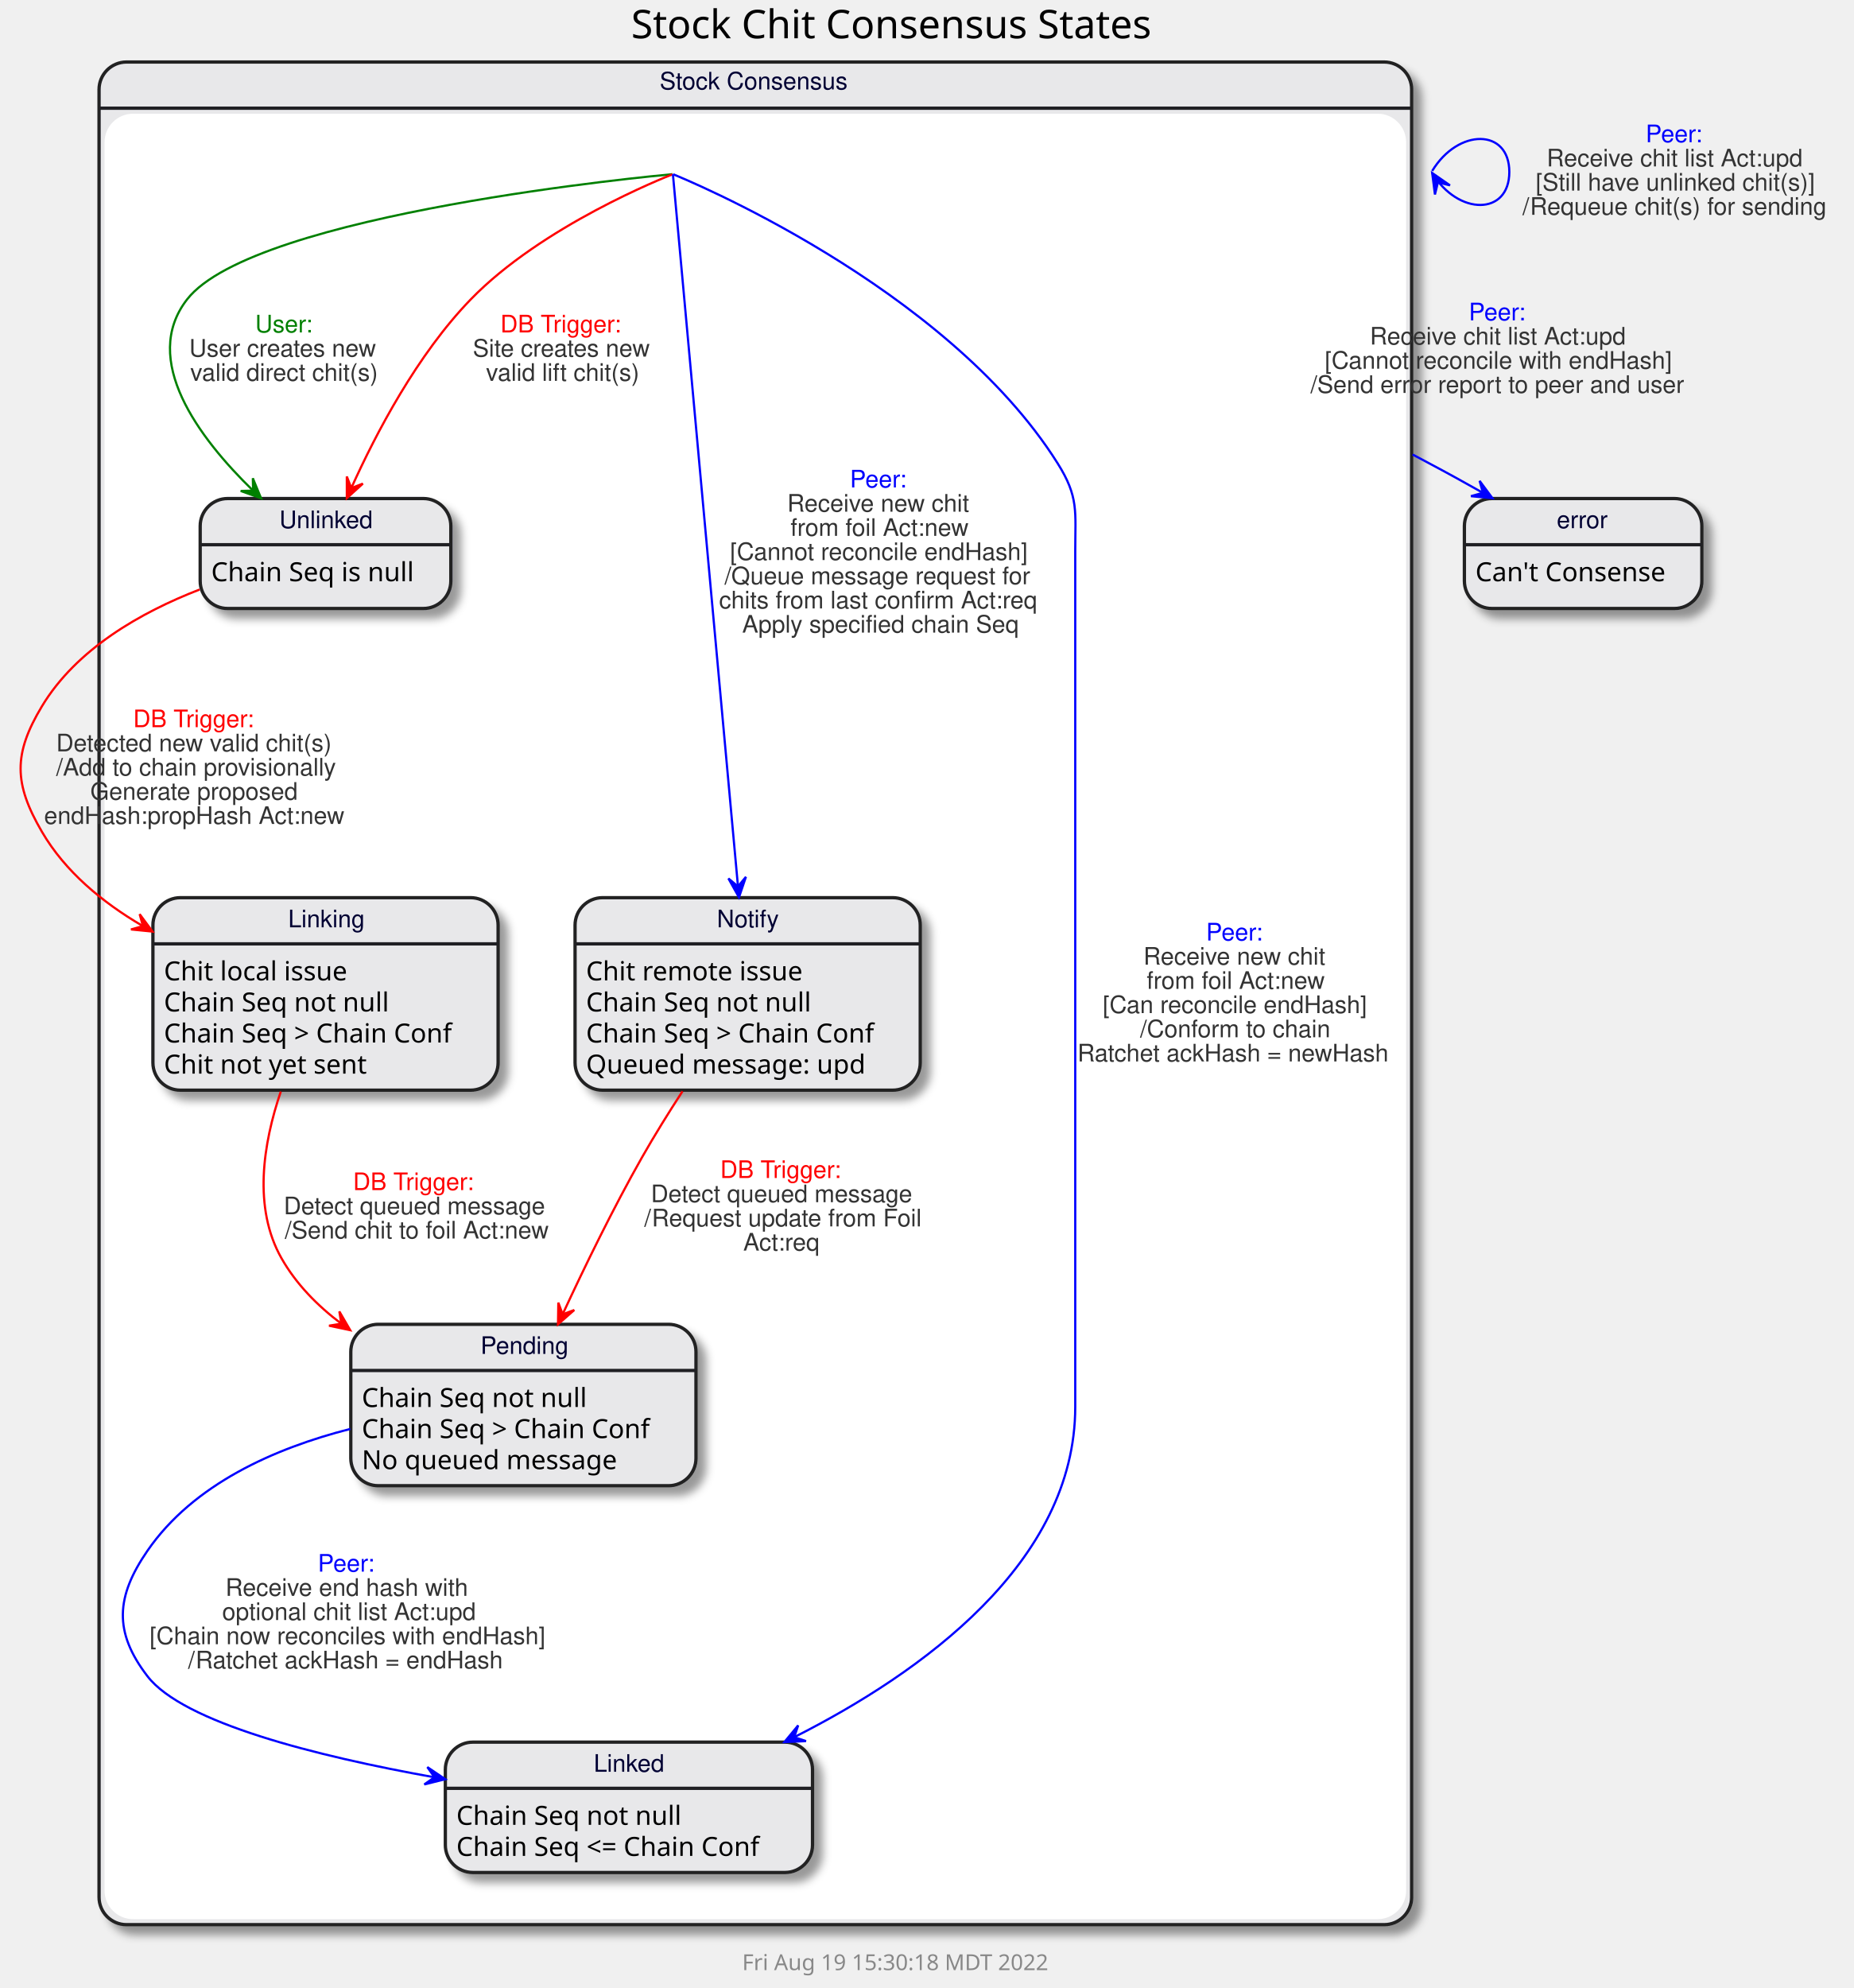
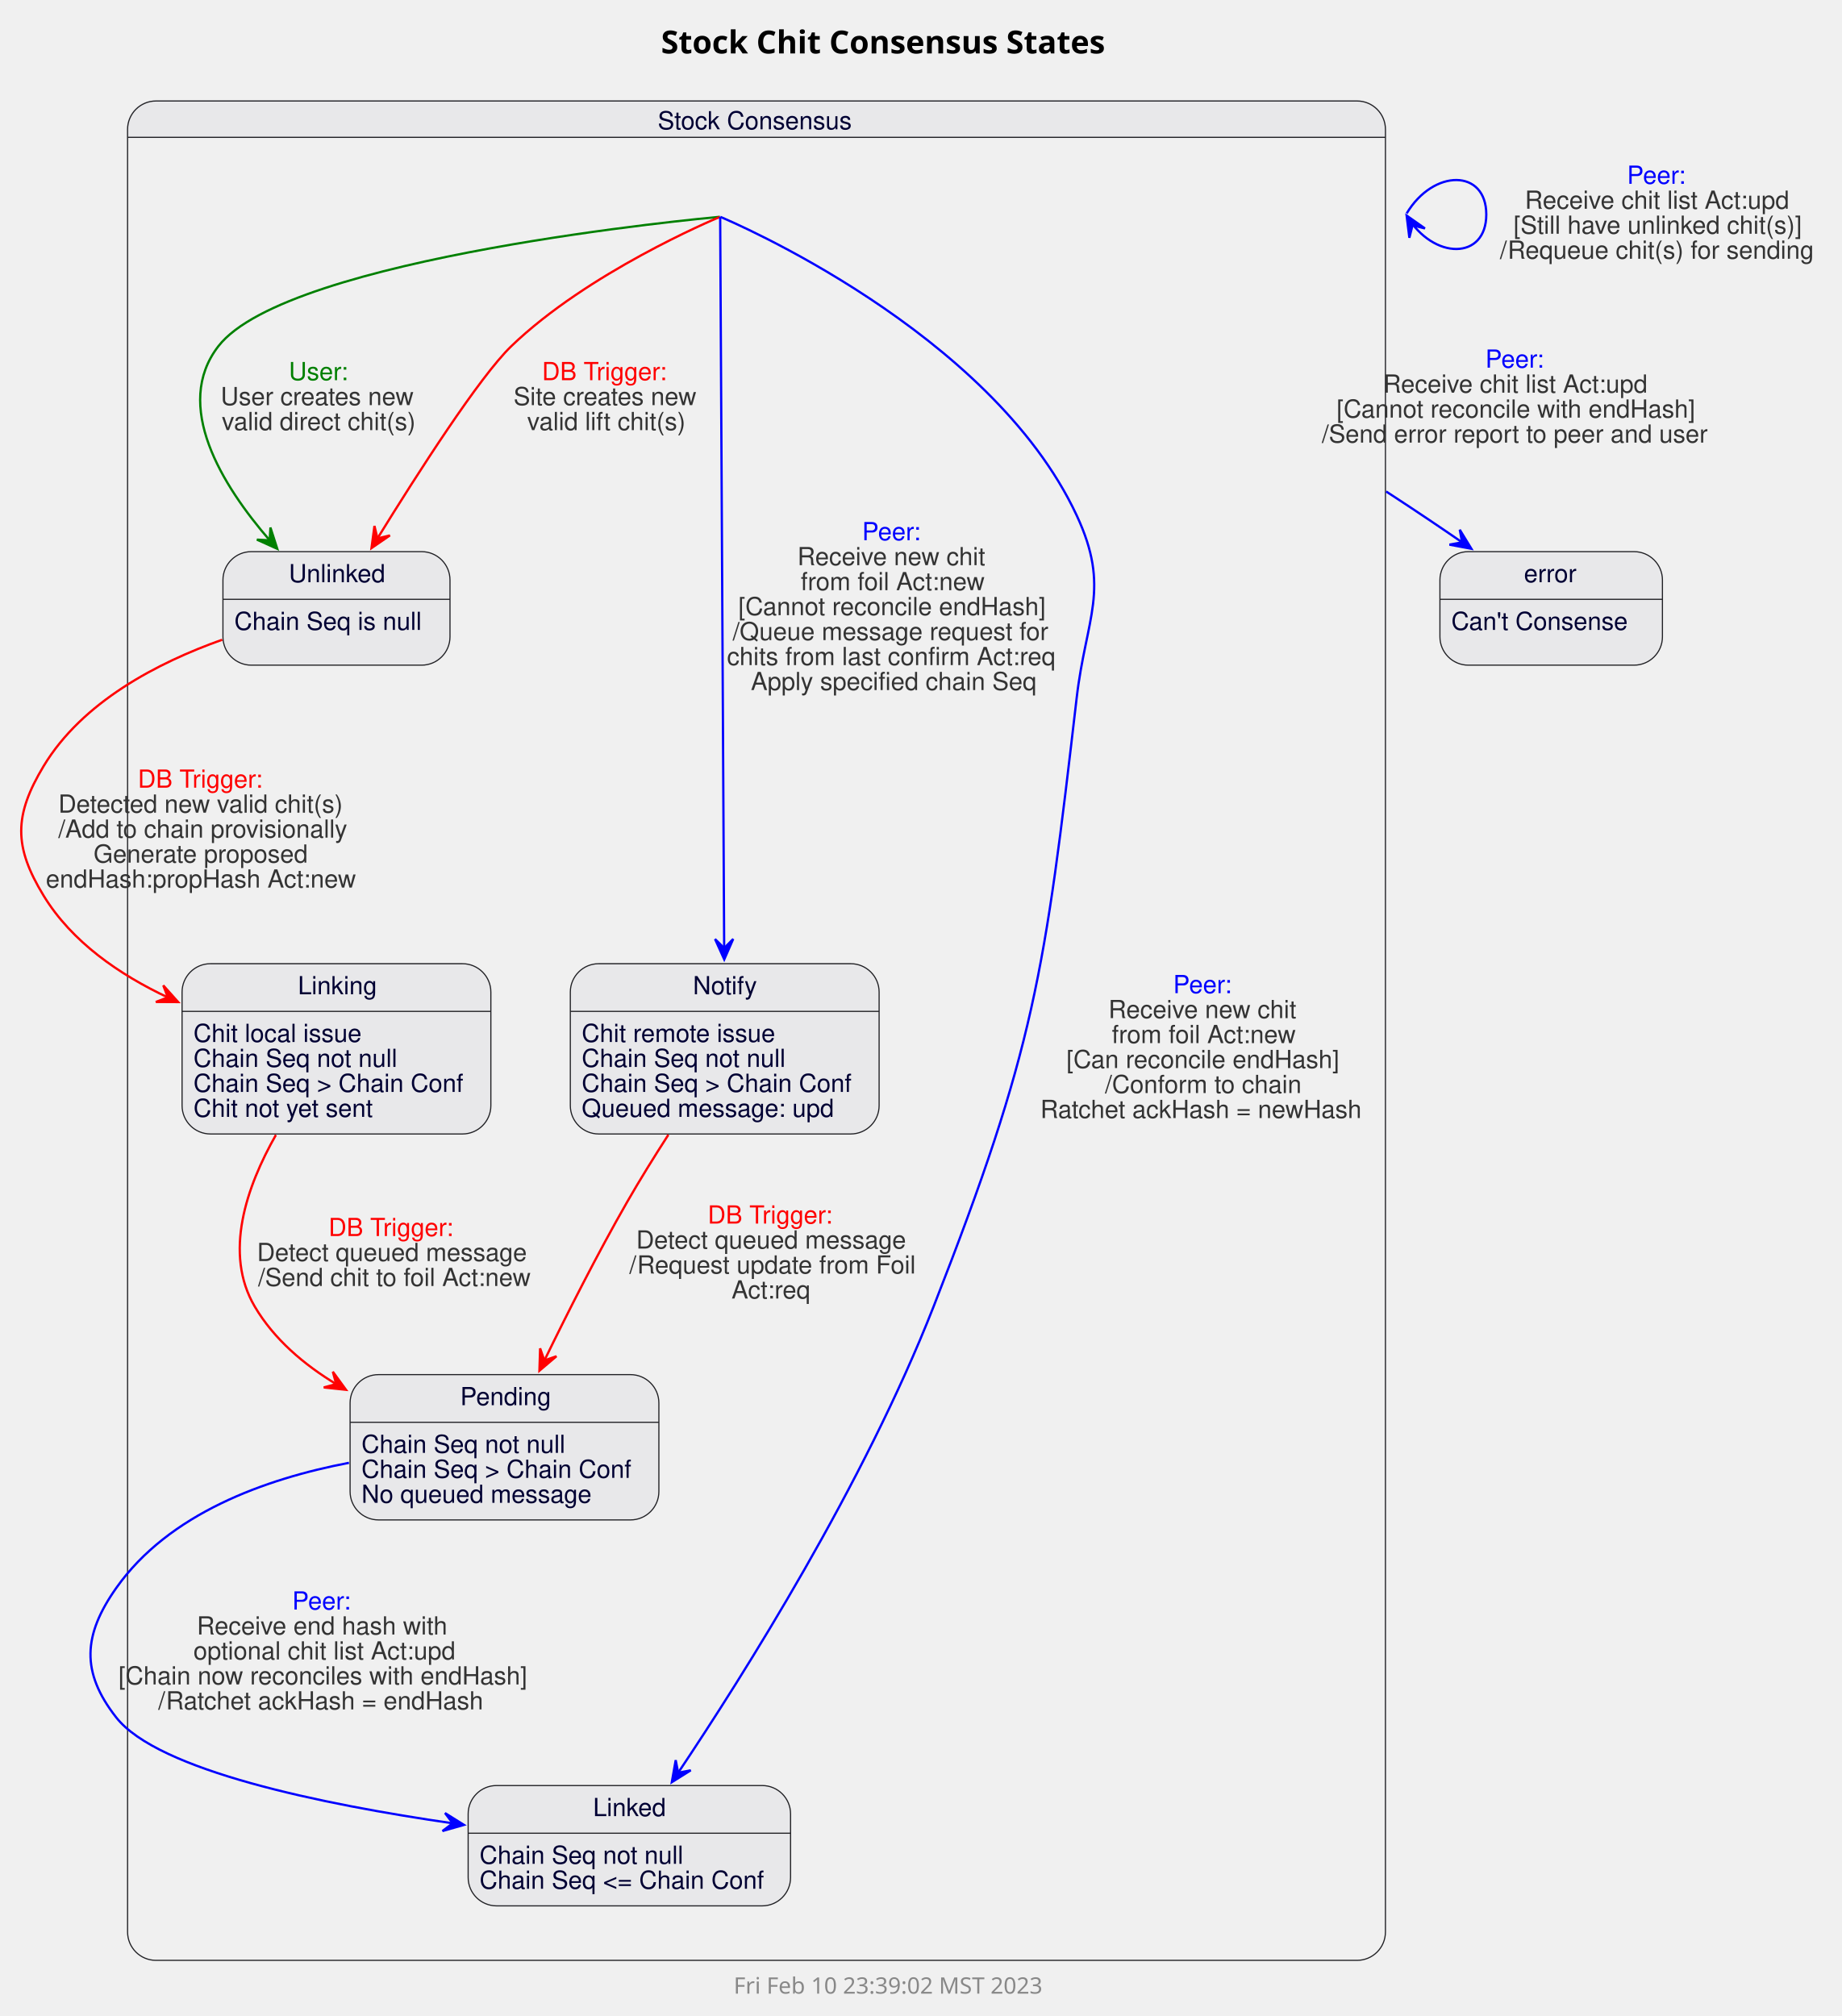
- <svg xmlns="http://www.w3.org/2000/svg" contentScriptType="application/ecmascript" contentStyleType="text/css" height="904px" preserveAspectRatio="none" style="width:843px;height:904px;background:#FFFFFF;" version="1.1" viewBox="0 0 843 904" width="843px" zoomAndPan="magnify">
-   <defs>
-     <filter height="300%" id="f1c5juxoq61vc7" width="300%" x="-1" y="-1">
-       <feGaussianBlur result="blurOut" stdDeviation="2.0" />
-       <feColorMatrix in="blurOut" result="blurOut2" type="matrix" values="0 0 0 0 0 0 0 0 0 0 0 0 0 0 0 0 0 0 .4 0" />
-       <feOffset dx="4.0" dy="4.0" in="blurOut2" result="blurOut3" />
-       <feBlend in="SourceGraphic" in2="blurOut3" mode="normal" />
-     </filter>
-   </defs>
+ <svg xmlns="http://www.w3.org/2000/svg" contentStyleType="text/css" height="888px" preserveAspectRatio="none" style="width:811px;height:888px;background:#FFFFFF;" version="1.1" viewBox="0 0 811 888" width="811px" zoomAndPan="magnify">
+   <defs />
  <g>
-     <text fill="#000000" font-family="sans-serif" font-size="18" lengthAdjust="spacing" textLength="247" x="287.065" y="17.402">Stock Chit Consensus States</text>
-     <rect fill="#E8E8EA" filter="url(#f1c5juxoq61vc7)" height="847" rx="12.5" ry="12.5" style="stroke:#202024;stroke-width:1.5;" width="597" x="45.05" y="28.199" />
-     <rect fill="#FFFFFF" height="820" rx="12.5" ry="12.5" style="stroke:#FFFFFF;stroke-width:1.0;" width="591" x="48.05" y="52.199" />
-     <line style="stroke:#202024;stroke-width:1.5;" x1="45.05" x2="642.05" y1="49.199" y2="49.199" />
-     <text fill="#000033" font-family="Helvetica" font-size="11" lengthAdjust="spacing" textLength="87" x="300.05" y="40.669">Stock Consensus</text>
+     <text fill="#000000" font-family="sans-serif" font-size="14" font-weight="bold" lengthAdjust="spacing" textLength="206" x="291.135" y="23.535">Stock Chit Consensus States</text>
+     <g id="cluster_stock">
+       <path d="M68.69,44.488 L597.69,44.488 A12.5,12.5 0 0 1 610.19,56.988 L610.19,60.488 L56.19,60.488 L56.19,56.988 A12.5,12.5 0 0 1 68.69,44.488 " fill="#E8E8EA" style="stroke:#E8E8EA;stroke-width:1.0;" />
+       <rect fill="none" height="819" rx="12.5" ry="12.5" style="stroke:#202024;stroke-width:0.5;" width="554" x="56.19" y="44.488" />
+       <line style="stroke:#202024;stroke-width:0.5;" x1="56.19" x2="610.19" y1="60.488" y2="60.488" />
+       <text fill="#000033" font-family="Helvetica" font-size="11" lengthAdjust="spacing" textLength="87" x="289.69" y="56.959">Stock Consensus</text>
+     </g>
    <g id="stock.unlinked">
-       <rect fill="#E8E8EA" filter="url(#f1c5juxoq61vc7)" height="50" rx="12.5" ry="12.5" style="stroke:#202024;stroke-width:1.5;" width="114" x="91.05" y="226.699" />
-       <line style="stroke:#202024;stroke-width:1.5;" x1="91.05" x2="205.05" y1="247.699" y2="247.699" />
-       <text fill="#000033" font-family="Helvetica" font-size="11" lengthAdjust="spacing" textLength="42" x="127.05" y="240.169">Unlinked</text>
-       <text fill="#000000" font-family="sans-serif" font-size="12" lengthAdjust="spacing" textLength="94" x="96.05" y="264.301">Chain Seq is null</text>
+       <rect fill="#E8E8EA" height="50" rx="12.5" ry="12.5" style="stroke:#202024;stroke-width:0.5;" width="100" x="98.19" y="242.988" />
+       <line style="stroke:#202024;stroke-width:0.5;" x1="98.19" x2="198.19" y1="263.988" y2="263.988" />
+       <text fill="#000033" font-family="Helvetica" font-size="11" lengthAdjust="spacing" textLength="42" x="127.19" y="256.459">Unlinked</text>
+       <text fill="#000033" font-family="Helvetica" font-size="11" lengthAdjust="spacing" textLength="80" x="103.19" y="277.459">Chain Seq is null</text>
    </g>
    <g id="stock.linking">
-       <rect fill="#E8E8EA" filter="url(#f1c5juxoq61vc7)" height="87.531" rx="12.5" ry="12.5" style="stroke:#202024;stroke-width:1.5;" width="157" x="69.55" y="408.199" />
-       <line style="stroke:#202024;stroke-width:1.5;" x1="69.55" x2="226.55" y1="429.199" y2="429.199" />
-       <text fill="#000033" font-family="Helvetica" font-size="11" lengthAdjust="spacing" textLength="34" x="131.05" y="421.669">Linking</text>
-       <text fill="#000000" font-family="sans-serif" font-size="12" lengthAdjust="spacing" textLength="85" x="74.55" y="445.801">Chit local issue</text>
-       <text fill="#000000" font-family="sans-serif" font-size="12" lengthAdjust="spacing" textLength="103" x="74.55" y="459.934">Chain Seq not null</text>
-       <text fill="#000000" font-family="sans-serif" font-size="12" lengthAdjust="spacing" textLength="137" x="74.55" y="474.066">Chain Seq &gt; Chain Conf</text>
-       <text fill="#000000" font-family="sans-serif" font-size="12" lengthAdjust="spacing" textLength="93" x="74.55" y="488.199">Chit not yet sent</text>
+       <rect fill="#E8E8EA" height="75" rx="12.5" ry="12.5" style="stroke:#202024;stroke-width:0.5;" width="136" x="80.19" y="424.488" />
+       <line style="stroke:#202024;stroke-width:0.5;" x1="80.19" x2="216.19" y1="445.488" y2="445.488" />
+       <text fill="#000033" font-family="Helvetica" font-size="11" lengthAdjust="spacing" textLength="34" x="131.19" y="437.959">Linking</text>
+       <text fill="#000033" font-family="Helvetica" font-size="11" lengthAdjust="spacing" textLength="73" x="85.19" y="458.959">Chit local issue</text>
+       <text fill="#000033" font-family="Helvetica" font-size="11" lengthAdjust="spacing" textLength="87" x="85.19" y="469.959">Chain Seq not null</text>
+       <text fill="#000033" font-family="Helvetica" font-size="11" lengthAdjust="spacing" textLength="116" x="85.19" y="480.959">Chain Seq &gt; Chain Conf</text>
+       <text fill="#000033" font-family="Helvetica" font-size="11" lengthAdjust="spacing" textLength="79" x="85.19" y="491.959">Chit not yet sent</text>
    </g>
    <g id="stock.pending">
-       <rect fill="#E8E8EA" filter="url(#f1c5juxoq61vc7)" height="73.398" rx="12.5" ry="12.5" style="stroke:#202024;stroke-width:1.5;" width="157" x="159.55" y="602.199" />
-       <line style="stroke:#202024;stroke-width:1.5;" x1="159.55" x2="316.55" y1="623.199" y2="623.199" />
-       <text fill="#000033" font-family="Helvetica" font-size="11" lengthAdjust="spacing" textLength="39" x="218.55" y="615.669">Pending</text>
-       <text fill="#000000" font-family="sans-serif" font-size="12" lengthAdjust="spacing" textLength="103" x="164.55" y="639.801">Chain Seq not null</text>
-       <text fill="#000000" font-family="sans-serif" font-size="12" lengthAdjust="spacing" textLength="137" x="164.55" y="653.934">Chain Seq &gt; Chain Conf</text>
-       <text fill="#000000" font-family="sans-serif" font-size="12" lengthAdjust="spacing" textLength="119" x="164.55" y="668.066">No queued message</text>
+       <rect fill="#E8E8EA" height="64" rx="12.5" ry="12.5" style="stroke:#202024;stroke-width:0.5;" width="136" x="154.19" y="605.488" />
+       <line style="stroke:#202024;stroke-width:0.5;" x1="154.19" x2="290.19" y1="626.488" y2="626.488" />
+       <text fill="#000033" font-family="Helvetica" font-size="11" lengthAdjust="spacing" textLength="39" x="202.69" y="618.958">Pending</text>
+       <text fill="#000033" font-family="Helvetica" font-size="11" lengthAdjust="spacing" textLength="87" x="159.19" y="639.958">Chain Seq not null</text>
+       <text fill="#000033" font-family="Helvetica" font-size="11" lengthAdjust="spacing" textLength="116" x="159.19" y="650.958">Chain Seq &gt; Chain Conf</text>
+       <text fill="#000033" font-family="Helvetica" font-size="11" lengthAdjust="spacing" textLength="101" x="159.19" y="661.958">No queued message</text>
    </g>
    <g id="stock.notify">
-       <rect fill="#E8E8EA" filter="url(#f1c5juxoq61vc7)" height="87.531" rx="12.5" ry="12.5" style="stroke:#202024;stroke-width:1.5;" width="157" x="261.55" y="408.199" />
-       <line style="stroke:#202024;stroke-width:1.5;" x1="261.55" x2="418.55" y1="429.199" y2="429.199" />
-       <text fill="#000033" font-family="Helvetica" font-size="11" lengthAdjust="spacing" textLength="28" x="326.05" y="421.669">Notify</text>
-       <text fill="#000000" font-family="sans-serif" font-size="12" lengthAdjust="spacing" textLength="100" x="266.55" y="445.801">Chit remote issue</text>
-       <text fill="#000000" font-family="sans-serif" font-size="12" lengthAdjust="spacing" textLength="103" x="266.55" y="459.934">Chain Seq not null</text>
-       <text fill="#000000" font-family="sans-serif" font-size="12" lengthAdjust="spacing" textLength="137" x="266.55" y="474.066">Chain Seq &gt; Chain Conf</text>
-       <text fill="#000000" font-family="sans-serif" font-size="12" lengthAdjust="spacing" textLength="131" x="266.55" y="488.199">Queued message: upd</text>
+       <rect fill="#E8E8EA" height="75" rx="12.5" ry="12.5" style="stroke:#202024;stroke-width:0.5;" width="136" x="251.19" y="424.488" />
+       <line style="stroke:#202024;stroke-width:0.5;" x1="251.19" x2="387.19" y1="445.488" y2="445.488" />
+       <text fill="#000033" font-family="Helvetica" font-size="11" lengthAdjust="spacing" textLength="28" x="305.19" y="437.959">Notify</text>
+       <text fill="#000033" font-family="Helvetica" font-size="11" lengthAdjust="spacing" textLength="85" x="256.19" y="458.959">Chit remote issue</text>
+       <text fill="#000033" font-family="Helvetica" font-size="11" lengthAdjust="spacing" textLength="87" x="256.19" y="469.959">Chain Seq not null</text>
+       <text fill="#000033" font-family="Helvetica" font-size="11" lengthAdjust="spacing" textLength="116" x="256.19" y="480.959">Chain Seq &gt; Chain Conf</text>
+       <text fill="#000033" font-family="Helvetica" font-size="11" lengthAdjust="spacing" textLength="111" x="256.19" y="491.959">Queued message: upd</text>
    </g>
    <g id="stock.linked">
-       <rect fill="#E8E8EA" filter="url(#f1c5juxoq61vc7)" height="59.266" rx="12.5" ry="12.5" style="stroke:#202024;stroke-width:1.5;" width="167" x="202.55" y="792.199" />
-       <line style="stroke:#202024;stroke-width:1.5;" x1="202.55" x2="369.55" y1="813.199" y2="813.199" />
-       <text fill="#000033" font-family="Helvetica" font-size="11" lengthAdjust="spacing" textLength="32" x="270.05" y="805.669">Linked</text>
-       <text fill="#000000" font-family="sans-serif" font-size="12" lengthAdjust="spacing" textLength="103" x="207.55" y="829.801">Chain Seq not null</text>
-       <text fill="#000000" font-family="sans-serif" font-size="12" lengthAdjust="spacing" textLength="147" x="207.55" y="843.934">Chain Seq &lt;= Chain Conf</text>
+       <rect fill="#E8E8EA" height="53" rx="12.5" ry="12.5" style="stroke:#202024;stroke-width:0.5;" width="142" x="206.19" y="786.488" />
+       <line style="stroke:#202024;stroke-width:0.5;" x1="206.19" x2="348.19" y1="807.488" y2="807.488" />
+       <text fill="#000033" font-family="Helvetica" font-size="11" lengthAdjust="spacing" textLength="32" x="261.19" y="799.958">Linked</text>
+       <text fill="#000033" font-family="Helvetica" font-size="11" lengthAdjust="spacing" textLength="87" x="211.19" y="820.958">Chain Seq not null</text>
+       <text fill="#000033" font-family="Helvetica" font-size="11" lengthAdjust="spacing" textLength="122" x="211.19" y="831.958">Chain Seq &lt;= Chain Conf</text>
    </g>
    <g id="error">
-       <rect fill="#E8E8EA" filter="url(#f1c5juxoq61vc7)" height="50" rx="12.5" ry="12.5" style="stroke:#202024;stroke-width:1.5;" width="108" x="666.05" y="226.699" />
-       <line style="stroke:#202024;stroke-width:1.5;" x1="666.05" x2="774.05" y1="247.699" y2="247.699" />
-       <text fill="#000033" font-family="Helvetica" font-size="11" lengthAdjust="spacing" textLength="24" x="708.05" y="240.169">error</text>
-       <text fill="#000000" font-family="sans-serif" font-size="12" lengthAdjust="spacing" textLength="88" x="671.05" y="264.301">Can't Consense</text>
+       <rect fill="#E8E8EA" height="50" rx="12.5" ry="12.5" style="stroke:#202024;stroke-width:0.5;" width="98" x="634.19" y="242.988" />
+       <line style="stroke:#202024;stroke-width:0.5;" x1="634.19" x2="732.19" y1="263.988" y2="263.988" />
+       <text fill="#000033" font-family="Helvetica" font-size="11" lengthAdjust="spacing" textLength="24" x="671.19" y="256.459">error</text>
+       <text fill="#000033" font-family="Helvetica" font-size="11" lengthAdjust="spacing" textLength="78" x="639.19" y="277.459">Can't Consense</text>
    </g>
-     <path d="M305.91,79.209 C300.15,79.729 115.63,96.729 85.05,136.199 C63.86,163.549 90.27,198.949 115.09,223.099 " fill="none" id="stock-to-unlinked" style="stroke:#008000;stroke-width:1.0;" />
-     <polygon fill="#008000" points="118.74,226.579,115.001,217.468,115.127,223.123,109.471,223.249,118.74,226.579" style="stroke:#008000;stroke-width:1.0;" />
-     <text fill="#008000" font-family="Helvetica" font-size="11" lengthAdjust="spacing" textLength="27" x="116.05" y="151.169">User:</text>
-     <text fill="#333333" font-family="Helvetica" font-size="11" lengthAdjust="spacing" textLength="87" x="86.05" y="162.169">User creates new</text>
-     <text fill="#333333" font-family="Helvetica" font-size="11" lengthAdjust="spacing" textLength="86" x="86.55" y="173.169">valid direct chit(s)</text>
-     <path d="M305.88,79.269 C302.42,80.619 246.47,102.729 214.05,136.199 C189.8,161.229 171.1,196.859 159.89,221.699 " fill="none" id="stock-to-unlinked-1" style="stroke:#FF0000;stroke-width:1.0;" />
-     <polygon fill="#FF0000" points="157.75,226.519,165.057,219.915,159.778,221.949,157.744,216.67,157.75,226.519" style="stroke:#FF0000;stroke-width:1.0;" />
-     <text fill="#FF0000" font-family="Helvetica" font-size="11" lengthAdjust="spacing" textLength="56" x="227.55" y="151.169">DB Trigger:</text>
-     <text fill="#333333" font-family="Helvetica" font-size="11" lengthAdjust="spacing" textLength="81" x="215.05" y="162.169">Site creates new</text>
-     <text fill="#333333" font-family="Helvetica" font-size="11" lengthAdjust="spacing" textLength="69" x="221.05" y="173.169">valid lift chit(s)</text>
-     <path d="M306.14,79.239 C309.88,80.739 430.02,129.659 481.05,210.699 C490.71,226.039 489.05,232.569 489.05,250.699 C489.05,250.699 489.05,250.699 489.05,639.699 C489.05,710.679 419.04,760.719 361.25,789.929 " fill="none" id="stock-to-linked" style="stroke:#0000FF;stroke-width:1.0;" />
-     <polygon fill="#0000FF" points="356.76,792.169,366.599,791.735,361.235,789.939,363.031,784.575,356.76,792.169" style="stroke:#0000FF;stroke-width:1.0;" />
-     <text fill="#0000FF" font-family="Helvetica" font-size="11" lengthAdjust="spacing" textLength="26" x="548.55" y="427.669">Peer:</text>
-     <text fill="#333333" font-family="Helvetica" font-size="11" lengthAdjust="spacing" textLength="83" x="520.05" y="438.669">Receive new chit</text>
-     <text fill="#333333" font-family="Helvetica" font-size="11" lengthAdjust="spacing" textLength="80" x="521.55" y="449.669">from foil Act:new</text>
-     <text fill="#333333" font-family="Helvetica" font-size="11" lengthAdjust="spacing" textLength="120" x="501.55" y="460.669">[Can reconcile endHash]</text>
-     <text fill="#333333" font-family="Helvetica" font-size="11" lengthAdjust="spacing" textLength="86" x="518.55" y="471.669">/Conform to chain</text>
-     <text fill="#333333" font-family="Helvetica" font-size="11" lengthAdjust="spacing" textLength="143" x="490.05" y="482.669">Ratchet ackHash = newHash</text>
-     <path d="M306.06,79.269 C306.46,83.689 326.52,303.129 335.63,402.819 " fill="none" id="stock-to-notify" style="stroke:#0000FF;stroke-width:1.0;" />
-     <polygon fill="#0000FF" points="336.11,408.059,339.269,398.731,335.652,403.08,331.303,399.463,336.11,408.059" style="stroke:#0000FF;stroke-width:1.0;" />
-     <text fill="#0000FF" font-family="Helvetica" font-size="11" lengthAdjust="spacing" textLength="26" x="386.55" y="221.669">Peer:</text>
-     <text fill="#333333" font-family="Helvetica" font-size="11" lengthAdjust="spacing" textLength="83" x="358.05" y="232.669">Receive new chit</text>
-     <text fill="#333333" font-family="Helvetica" font-size="11" lengthAdjust="spacing" textLength="80" x="359.55" y="243.669">from foil Act:new</text>
-     <text fill="#333333" font-family="Helvetica" font-size="11" lengthAdjust="spacing" textLength="135" x="332.05" y="254.669">[Cannot reconcile endHash]</text>
-     <text fill="#333333" font-family="Helvetica" font-size="11" lengthAdjust="spacing" textLength="140" x="329.55" y="265.669">/Queue message request for</text>
-     <text fill="#333333" font-family="Helvetica" font-size="11" lengthAdjust="spacing" textLength="145" x="327.05" y="276.669">chits from last confirm Act:req</text>
-     <text fill="#333333" font-family="Helvetica" font-size="11" lengthAdjust="spacing" textLength="124" x="337.55" y="287.669">Apply specified chain Seq</text>
-     <path d="M90.79,268.079 C64.05,278.439 34.73,295.119 19.05,321.199 C6,342.909 6.29,356.319 19.05,378.199 C29.62,396.339 46.56,410.329 64.73,420.969 " fill="none" id="unlinked-to-linking" style="stroke:#FF0000;stroke-width:1.0;" />
-     <polygon fill="#FF0000" points="69.37,423.609,63.526,415.681,65.024,421.136,59.569,422.634,69.37,423.609" style="stroke:#FF0000;stroke-width:1.0;" />
-     <text fill="#FF0000" font-family="Helvetica" font-size="11" lengthAdjust="spacing" textLength="56" x="60.55" y="330.669">DB Trigger:</text>
-     <text fill="#333333" font-family="Helvetica" font-size="11" lengthAdjust="spacing" textLength="126" x="25.55" y="341.669">Detected new valid chit(s)</text>
-     <text fill="#333333" font-family="Helvetica" font-size="11" lengthAdjust="spacing" textLength="126" x="25.55" y="352.669">/Add to chain provisionally</text>
-     <text fill="#333333" font-family="Helvetica" font-size="11" lengthAdjust="spacing" textLength="95" x="41.05" y="363.669">Generate proposed</text>
-     <text fill="#333333" font-family="Helvetica" font-size="11" lengthAdjust="spacing" textLength="137" x="20.05" y="374.669">endHash:propHash Act:new</text>
-     <path d="M127.72,496.339 C119.65,520.069 115,549.249 128.05,572.199 C134.7,583.899 144.36,593.729 155.24,601.919 " fill="none" id="linking-to-pending" style="stroke:#FF0000;stroke-width:1.0;" />
-     <polygon fill="#FF0000" points="159.29,604.869,154.348,596.35,155.241,601.936,149.655,602.829,159.29,604.869" style="stroke:#FF0000;stroke-width:1.0;" />
-     <text fill="#FF0000" font-family="Helvetica" font-size="11" lengthAdjust="spacing" textLength="56" x="160.55" y="541.169">DB Trigger:</text>
-     <text fill="#333333" font-family="Helvetica" font-size="11" lengthAdjust="spacing" textLength="119" x="129.05" y="552.169">Detect queued message</text>
-     <text fill="#333333" font-family="Helvetica" font-size="11" lengthAdjust="spacing" textLength="118" x="129.55" y="563.169">/Send chit to foil Act:new</text>
-     <path d="M310.42,496.239 C304.11,505.949 297.67,516.309 292.05,526.199 C278.97,549.239 265.97,575.919 256.01,597.409 " fill="none" id="notify-to-pending" style="stroke:#FF0000;stroke-width:1.0;" />
-     <polygon fill="#FF0000" points="253.8,602.189,261.207,595.698,255.898,597.651,253.946,592.341,253.8,602.189" style="stroke:#FF0000;stroke-width:1.0;" />
-     <text fill="#FF0000" font-family="Helvetica" font-size="11" lengthAdjust="spacing" textLength="56" x="327.55" y="535.669">DB Trigger:</text>
-     <text fill="#333333" font-family="Helvetica" font-size="11" lengthAdjust="spacing" textLength="119" x="296.05" y="546.669">Detect queued message</text>
-     <text fill="#333333" font-family="Helvetica" font-size="11" lengthAdjust="spacing" textLength="125" x="293.05" y="557.669">/Request update from Foil</text>
-     <text fill="#333333" font-family="Helvetica" font-size="11" lengthAdjust="spacing" textLength="35" x="338.05" y="568.669">Act:req</text>
-     <path d="M159.31,649.779 C125.02,658.519 87.95,674.819 67.05,705.199 C52.69,726.069 51.62,742.109 67.05,762.199 C83.33,783.399 144.02,798.579 197.39,808.149 " fill="none" id="pending-to-linked" style="stroke:#0000FF;stroke-width:1.0;" />
-     <polygon fill="#0000FF" points="202.53,809.059,194.367,803.549,197.607,808.186,192.97,811.426,202.53,809.059" style="stroke:#0000FF;stroke-width:1.0;" />
-     <text fill="#0000FF" font-family="Helvetica" font-size="11" lengthAdjust="spacing" textLength="26" x="144.55" y="714.669">Peer:</text>
-     <text fill="#333333" font-family="Helvetica" font-size="11" lengthAdjust="spacing" textLength="110" x="102.55" y="725.669">Receive end hash with</text>
-     <text fill="#333333" font-family="Helvetica" font-size="11" lengthAdjust="spacing" textLength="113" x="101.05" y="736.669">optional chit list Act:upd</text>
-     <text fill="#333333" font-family="Helvetica" font-size="11" lengthAdjust="spacing" textLength="179" x="68.05" y="747.669">[Chain now reconciles with endHash]</text>
-     <text fill="#333333" font-family="Helvetica" font-size="11" lengthAdjust="spacing" textLength="144" x="85.55" y="758.669">/Ratchet ackHash = endHash</text>
-     <path d="M642.488,206.674 C642.977,206.936 643.47,207.198 643.965,207.463 C645.945,208.519 647.973,209.598 650.05,210.699 C657.98,214.899 666.33,219.509 674.39,224.059 " fill="none" id="stock-to-error" style="stroke:#0000FF;stroke-width:1.0;" />
-     <polygon fill="#0000FF" points="678.83,226.569,672.967,218.656,674.478,224.107,669.027,225.619,678.83,226.569" style="stroke:#0000FF;stroke-width:1.0;" />
-     <text fill="#0000FF" font-family="Helvetica" font-size="11" lengthAdjust="spacing" textLength="26" x="668.05" y="145.669">Peer:</text>
-     <text fill="#333333" font-family="Helvetica" font-size="11" lengthAdjust="spacing" textLength="116" x="623.05" y="156.669">Receive chit list Act:upd</text>
-     <text fill="#333333" font-family="Helvetica" font-size="11" lengthAdjust="spacing" textLength="157" x="602.55" y="167.669">[Cannot reconcile with endHash]</text>
-     <text fill="#333333" font-family="Helvetica" font-size="11" lengthAdjust="spacing" textLength="170" x="596.05" y="178.669">/Send error report to peer and user</text>
-     <path d="M651.4,77.729 C663.27,58.199 686.48,58.359 686.48,78.199 C686.48,98.039 663.27,98.199 651.4,78.669 " fill="none" id="stock-to-stock" style="stroke:#0000FF;stroke-width:1.0;" />
-     <polygon fill="#0000FF" points="651.4,78.669,652.656,88.438,653.997,82.942,659.493,84.283,651.4,78.669" style="stroke:#0000FF;stroke-width:1.0;" />
-     <text fill="#0000FF" font-family="Helvetica" font-size="11" lengthAdjust="spacing" textLength="26" x="748.48" y="64.669">Peer:</text>
-     <text fill="#333333" font-family="Helvetica" font-size="11" lengthAdjust="spacing" textLength="116" x="703.48" y="75.669">Receive chit list Act:upd</text>
-     <text fill="#333333" font-family="Helvetica" font-size="11" lengthAdjust="spacing" textLength="126" x="698.48" y="86.669">[Still have unlinked chit(s)]</text>
-     <text fill="#333333" font-family="Helvetica" font-size="11" lengthAdjust="spacing" textLength="138" x="692.48" y="97.669">/Requeue chit(s) for sending</text>
-     <text fill="#888888" font-family="sans-serif" font-size="10" lengthAdjust="spacing" textLength="146" x="337.565" y="895.867">Fri Aug 19 15:30:18 MDT 2022</text>
+     <g id="link_stock_unlinked">
+       <path d="M317.05,95.498 C311.29,96.018 126.77,113.018 96.19,152.488 C76,178.538 97.7,213.668 118.9,238.128 " fill="none" id="stock-to-unlinked" style="stroke:#008000;stroke-width:1.0;" />
+       <polygon fill="#008000" points="122.12,241.738,119.11,232.361,118.79,238.008,113.142,237.688,122.12,241.738" style="stroke:#008000;stroke-width:1.0;" />
+       <text fill="#008000" font-family="Helvetica" font-size="11" lengthAdjust="spacing" textLength="27" x="127.19" y="167.458">User:</text>
+       <text fill="#333333" font-family="Helvetica" font-size="11" lengthAdjust="spacing" textLength="87" x="97.19" y="178.458">User creates new</text>
+       <text fill="#333333" font-family="Helvetica" font-size="11" lengthAdjust="spacing" textLength="86" x="97.69" y="189.458">valid direct chit(s)</text>
+     </g>
+     <g id="link_stock_unlinked">
+       <path d="M317.02,95.558 C313.63,96.978 258.75,120.158 225.19,152.488 C211.22,165.948 184.12,208.188 166.08,237.418 " fill="none" id="stock-to-unlinked-1" style="stroke:#FF0000;stroke-width:1.0;" />
+       <polygon fill="#FF0000" points="163.62,241.418,171.738,235.842,166.237,237.157,164.921,231.656,163.62,241.418" style="stroke:#FF0000;stroke-width:1.0;" />
+       <text fill="#FF0000" font-family="Helvetica" font-size="11" lengthAdjust="spacing" textLength="56" x="238.69" y="167.458">DB Trigger:</text>
+       <text fill="#333333" font-family="Helvetica" font-size="11" lengthAdjust="spacing" textLength="81" x="226.19" y="178.458">Site creates new</text>
+       <text fill="#333333" font-family="Helvetica" font-size="11" lengthAdjust="spacing" textLength="69" x="232.19" y="189.458">valid lift chit(s)</text>
+     </g>
+     <g id="link_stock_linked">
+       <path d="M317.27,95.528 C320.87,97.028 436.29,145.798 474.19,226.988 C489.32,259.408 478.31,271.948 474.19,307.488 C460.09,429.028 455.8,461.548 411.19,575.488 C380.6,653.608 327.88,737.278 298.51,781.118 " fill="none" id="stock-to-linked" style="stroke:#0000FF;stroke-width:1.0;" />
+       <polygon fill="#0000FF" points="295.89,785.008,304.235,779.778,298.683,780.861,297.6,775.309,295.89,785.008" style="stroke:#0000FF;stroke-width:1.0;" />
+       <text fill="#0000FF" font-family="Helvetica" font-size="11" lengthAdjust="spacing" textLength="26" x="516.69" y="437.459">Peer:</text>
+       <text fill="#333333" font-family="Helvetica" font-size="11" lengthAdjust="spacing" textLength="83" x="488.19" y="448.459">Receive new chit</text>
+       <text fill="#333333" font-family="Helvetica" font-size="11" lengthAdjust="spacing" textLength="80" x="489.69" y="459.459">from foil Act:new</text>
+       <text fill="#333333" font-family="Helvetica" font-size="11" lengthAdjust="spacing" textLength="120" x="469.69" y="470.459">[Can reconcile endHash]</text>
+       <text fill="#333333" font-family="Helvetica" font-size="11" lengthAdjust="spacing" textLength="86" x="486.69" y="481.459">/Conform to chain</text>
+       <text fill="#333333" font-family="Helvetica" font-size="11" lengthAdjust="spacing" textLength="143" x="458.19" y="492.459">Ratchet ackHash = newHash</text>
+     </g>
+     <g id="link_stock_notify">
+       <path d="M317.19,95.558 C317.21,99.958 318.43,321.928 318.95,417.728 " fill="none" id="stock-to-notify" style="stroke:#0000FF;stroke-width:1.0;" />
+       <polygon fill="#0000FF" points="318.98,422.618,322.928,413.596,318.951,417.618,314.929,413.641,318.98,422.618" style="stroke:#0000FF;stroke-width:1.0;" />
+       <text fill="#0000FF" font-family="Helvetica" font-size="11" lengthAdjust="spacing" textLength="26" x="379.69" y="237.958">Peer:</text>
+       <text fill="#333333" font-family="Helvetica" font-size="11" lengthAdjust="spacing" textLength="83" x="351.19" y="248.958">Receive new chit</text>
+       <text fill="#333333" font-family="Helvetica" font-size="11" lengthAdjust="spacing" textLength="80" x="352.69" y="259.959">from foil Act:new</text>
+       <text fill="#333333" font-family="Helvetica" font-size="11" lengthAdjust="spacing" textLength="135" x="325.19" y="270.959">[Cannot reconcile endHash]</text>
+       <text fill="#333333" font-family="Helvetica" font-size="11" lengthAdjust="spacing" textLength="140" x="322.69" y="281.959">/Queue message request for</text>
+       <text fill="#333333" font-family="Helvetica" font-size="11" lengthAdjust="spacing" textLength="145" x="320.19" y="292.959">chits from last confirm Act:req</text>
+       <text fill="#333333" font-family="Helvetica" font-size="11" lengthAdjust="spacing" textLength="124" x="330.69" y="303.959">Apply specified chain Seq</text>
+     </g>
+     <g id="link_unlinked_linking">
+       <path d="M97.87,281.788 C69.43,291.878 36.24,309.128 19.19,337.488 C6.13,359.198 6,372.858 19.19,394.488 C31.65,414.928 52.63,429.358 74.09,439.418 " fill="none" id="unlinked-to-linking" style="stroke:#FF0000;stroke-width:1.0;" />
+       <polygon fill="#FF0000" points="78.47,441.388,71.913,434.04,73.913,439.331,68.621,441.331,78.47,441.388" style="stroke:#FF0000;stroke-width:1.0;" />
+       <text fill="#FF0000" font-family="Helvetica" font-size="11" lengthAdjust="spacing" textLength="56" x="60.69" y="346.959">DB Trigger:</text>
+       <text fill="#333333" font-family="Helvetica" font-size="11" lengthAdjust="spacing" textLength="126" x="25.69" y="357.959">Detected new valid chit(s)</text>
+       <text fill="#333333" font-family="Helvetica" font-size="11" lengthAdjust="spacing" textLength="126" x="25.69" y="368.959">/Add to chain provisionally</text>
+       <text fill="#333333" font-family="Helvetica" font-size="11" lengthAdjust="spacing" textLength="95" x="41.19" y="379.959">Generate proposed</text>
+       <text fill="#333333" font-family="Helvetica" font-size="11" lengthAdjust="spacing" textLength="137" x="20.19" y="390.959">endHash:propHash Act:new</text>
+     </g>
+     <g id="link_linking_pending">
+       <path d="M121.51,499.928 C108.53,522.758 98.4,552.078 112.19,575.488 C120.68,589.898 133.93,601.148 148.34,609.838 " fill="none" id="linking-to-pending" style="stroke:#FF0000;stroke-width:1.0;" />
+       <polygon fill="#FF0000" points="152.39,612.168,146.597,604.203,148.06,609.668,142.596,611.131,152.39,612.168" style="stroke:#FF0000;stroke-width:1.0;" />
+       <text fill="#FF0000" font-family="Helvetica" font-size="11" lengthAdjust="spacing" textLength="56" x="144.69" y="544.458">DB Trigger:</text>
+       <text fill="#333333" font-family="Helvetica" font-size="11" lengthAdjust="spacing" textLength="119" x="113.19" y="555.458">Detect queued message</text>
+       <text fill="#333333" font-family="Helvetica" font-size="11" lengthAdjust="spacing" textLength="118" x="113.69" y="566.458">/Send chit to foil Act:new</text>
+     </g>
+     <g id="link_notify_pending">
+       <path d="M294.37,499.838 C288.22,509.368 281.8,519.708 276.19,529.488 C263.13,552.258 249.83,578.568 239.7,599.398 " fill="none" id="notify-to-pending" style="stroke:#FF0000;stroke-width:1.0;" />
+       <polygon fill="#FF0000" points="237.58,603.758,245.094,597.391,239.753,599.255,237.889,593.914,237.58,603.758" style="stroke:#FF0000;stroke-width:1.0;" />
+       <text fill="#FF0000" font-family="Helvetica" font-size="11" lengthAdjust="spacing" textLength="56" x="311.69" y="538.958">DB Trigger:</text>
+       <text fill="#333333" font-family="Helvetica" font-size="11" lengthAdjust="spacing" textLength="119" x="280.19" y="549.958">Detect queued message</text>
+       <text fill="#333333" font-family="Helvetica" font-size="11" lengthAdjust="spacing" textLength="125" x="277.19" y="560.958">/Request update from Foil</text>
+       <text fill="#333333" font-family="Helvetica" font-size="11" lengthAdjust="spacing" textLength="35" x="322.19" y="571.958">Act:req</text>
+     </g>
+     <g id="link_pending_linked">
+       <path d="M153.69,644.338 C116.85,651.378 74.34,666.638 51.19,699.488 C36.59,720.198 35.56,736.548 51.19,756.488 C69.56,779.918 141.68,794.768 199.58,803.148 " fill="none" id="pending-to-linked" style="stroke:#0000FF;stroke-width:1.0;" />
+       <polygon fill="#0000FF" points="204.35,803.828,196,798.606,199.399,803.127,194.878,806.527,204.35,803.828" style="stroke:#0000FF;stroke-width:1.0;" />
+       <text fill="#0000FF" font-family="Helvetica" font-size="11" lengthAdjust="spacing" textLength="26" x="128.69" y="708.958">Peer:</text>
+       <text fill="#333333" font-family="Helvetica" font-size="11" lengthAdjust="spacing" textLength="110" x="86.69" y="719.958">Receive end hash with</text>
+       <text fill="#333333" font-family="Helvetica" font-size="11" lengthAdjust="spacing" textLength="113" x="85.19" y="730.958">optional chit list Act:upd</text>
+       <text fill="#333333" font-family="Helvetica" font-size="11" lengthAdjust="spacing" textLength="179" x="52.19" y="741.958">[Chain now reconciles with endHash]</text>
+       <text fill="#333333" font-family="Helvetica" font-size="11" lengthAdjust="spacing" textLength="144" x="69.69" y="752.958">/Ratchet ackHash = endHash</text>
+     </g>
+     <g id="link_stock_error">
+       <path d="M610.509,216.492 C610.688,216.608 610.866,216.724 611.045,216.84 C611.759,217.304 612.469,217.766 613.176,218.228 C624.487,225.607 634.903,232.638 644.05,238.948 " fill="none" id="stock-to-error" style="stroke:#0000FF;stroke-width:1.0;" />
+       <polygon fill="#0000FF" points="648.06,241.728,642.929,233.321,643.947,238.886,638.382,239.903,648.06,241.728" style="stroke:#0000FF;stroke-width:1.0;" />
+       <text fill="#0000FF" font-family="Helvetica" font-size="11" lengthAdjust="spacing" textLength="26" x="654.19" y="161.958">Peer:</text>
+       <text fill="#333333" font-family="Helvetica" font-size="11" lengthAdjust="spacing" textLength="116" x="609.19" y="172.958">Receive chit list Act:upd</text>
+       <text fill="#333333" font-family="Helvetica" font-size="11" lengthAdjust="spacing" textLength="157" x="588.69" y="183.958">[Cannot reconcile with endHash]</text>
+       <text fill="#333333" font-family="Helvetica" font-size="11" lengthAdjust="spacing" textLength="170" x="582.19" y="194.958">/Send error report to peer and user</text>
+     </g>
+     <g id="link_stock_stock">
+       <path d="M619.53,94.018 C631.4,74.238 654.61,74.398 654.61,94.488 C654.61,114.578 631.4,114.738 619.53,94.958 " fill="none" id="stock-to-stock" style="stroke:#0000FF;stroke-width:1.0;" />
+       <polygon fill="#0000FF" points="619.53,94.958,620.731,104.734,622.103,99.246,627.591,100.617,619.53,94.958" style="stroke:#0000FF;stroke-width:1.0;" />
+       <text fill="#0000FF" font-family="Helvetica" font-size="11" lengthAdjust="spacing" textLength="26" x="716.61" y="80.959">Peer:</text>
+       <text fill="#333333" font-family="Helvetica" font-size="11" lengthAdjust="spacing" textLength="116" x="671.61" y="91.959">Receive chit list Act:upd</text>
+       <text fill="#333333" font-family="Helvetica" font-size="11" lengthAdjust="spacing" textLength="126" x="666.61" y="102.959">[Still have unlinked chit(s)]</text>
+       <text fill="#333333" font-family="Helvetica" font-size="11" lengthAdjust="spacing" textLength="138" x="660.61" y="113.959">/Requeue chit(s) for sending</text>
+     </g>
+     <text fill="#888888" font-family="sans-serif" font-size="10" lengthAdjust="spacing" textLength="142" x="323.135" y="878.156">Fri Feb 10 23:39:02 MST 2023</text>
  </g>
</svg>
